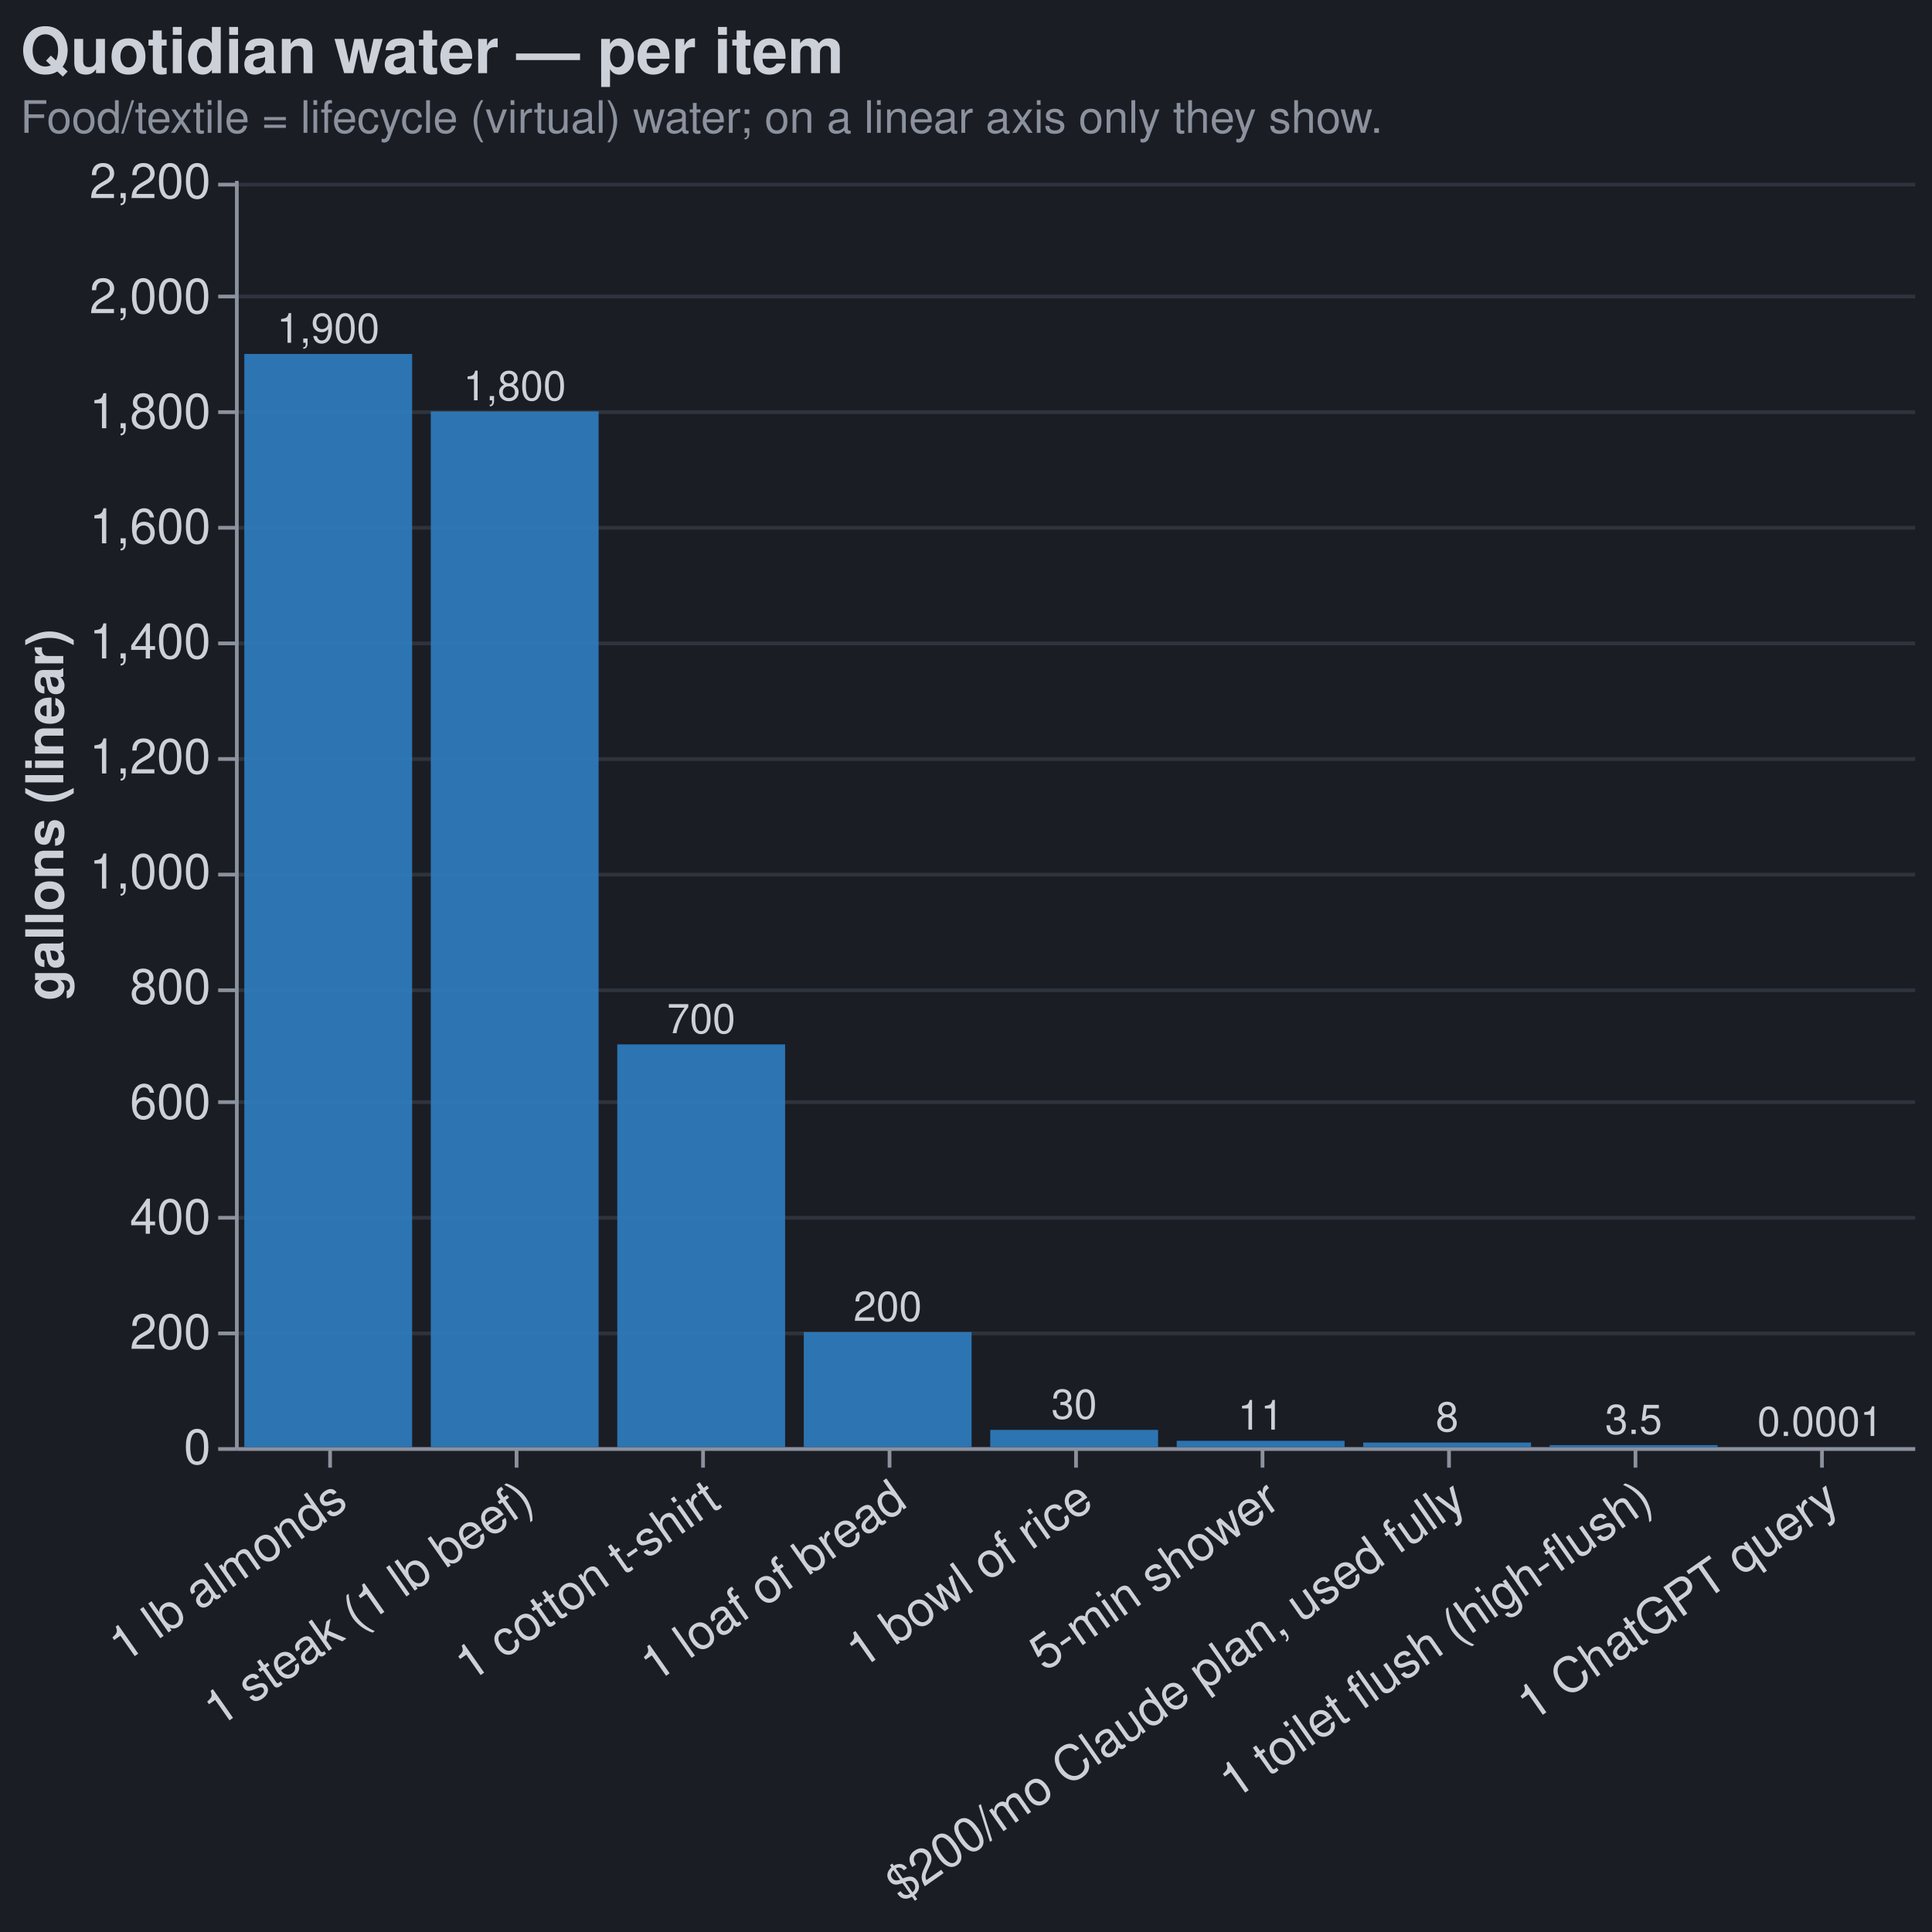
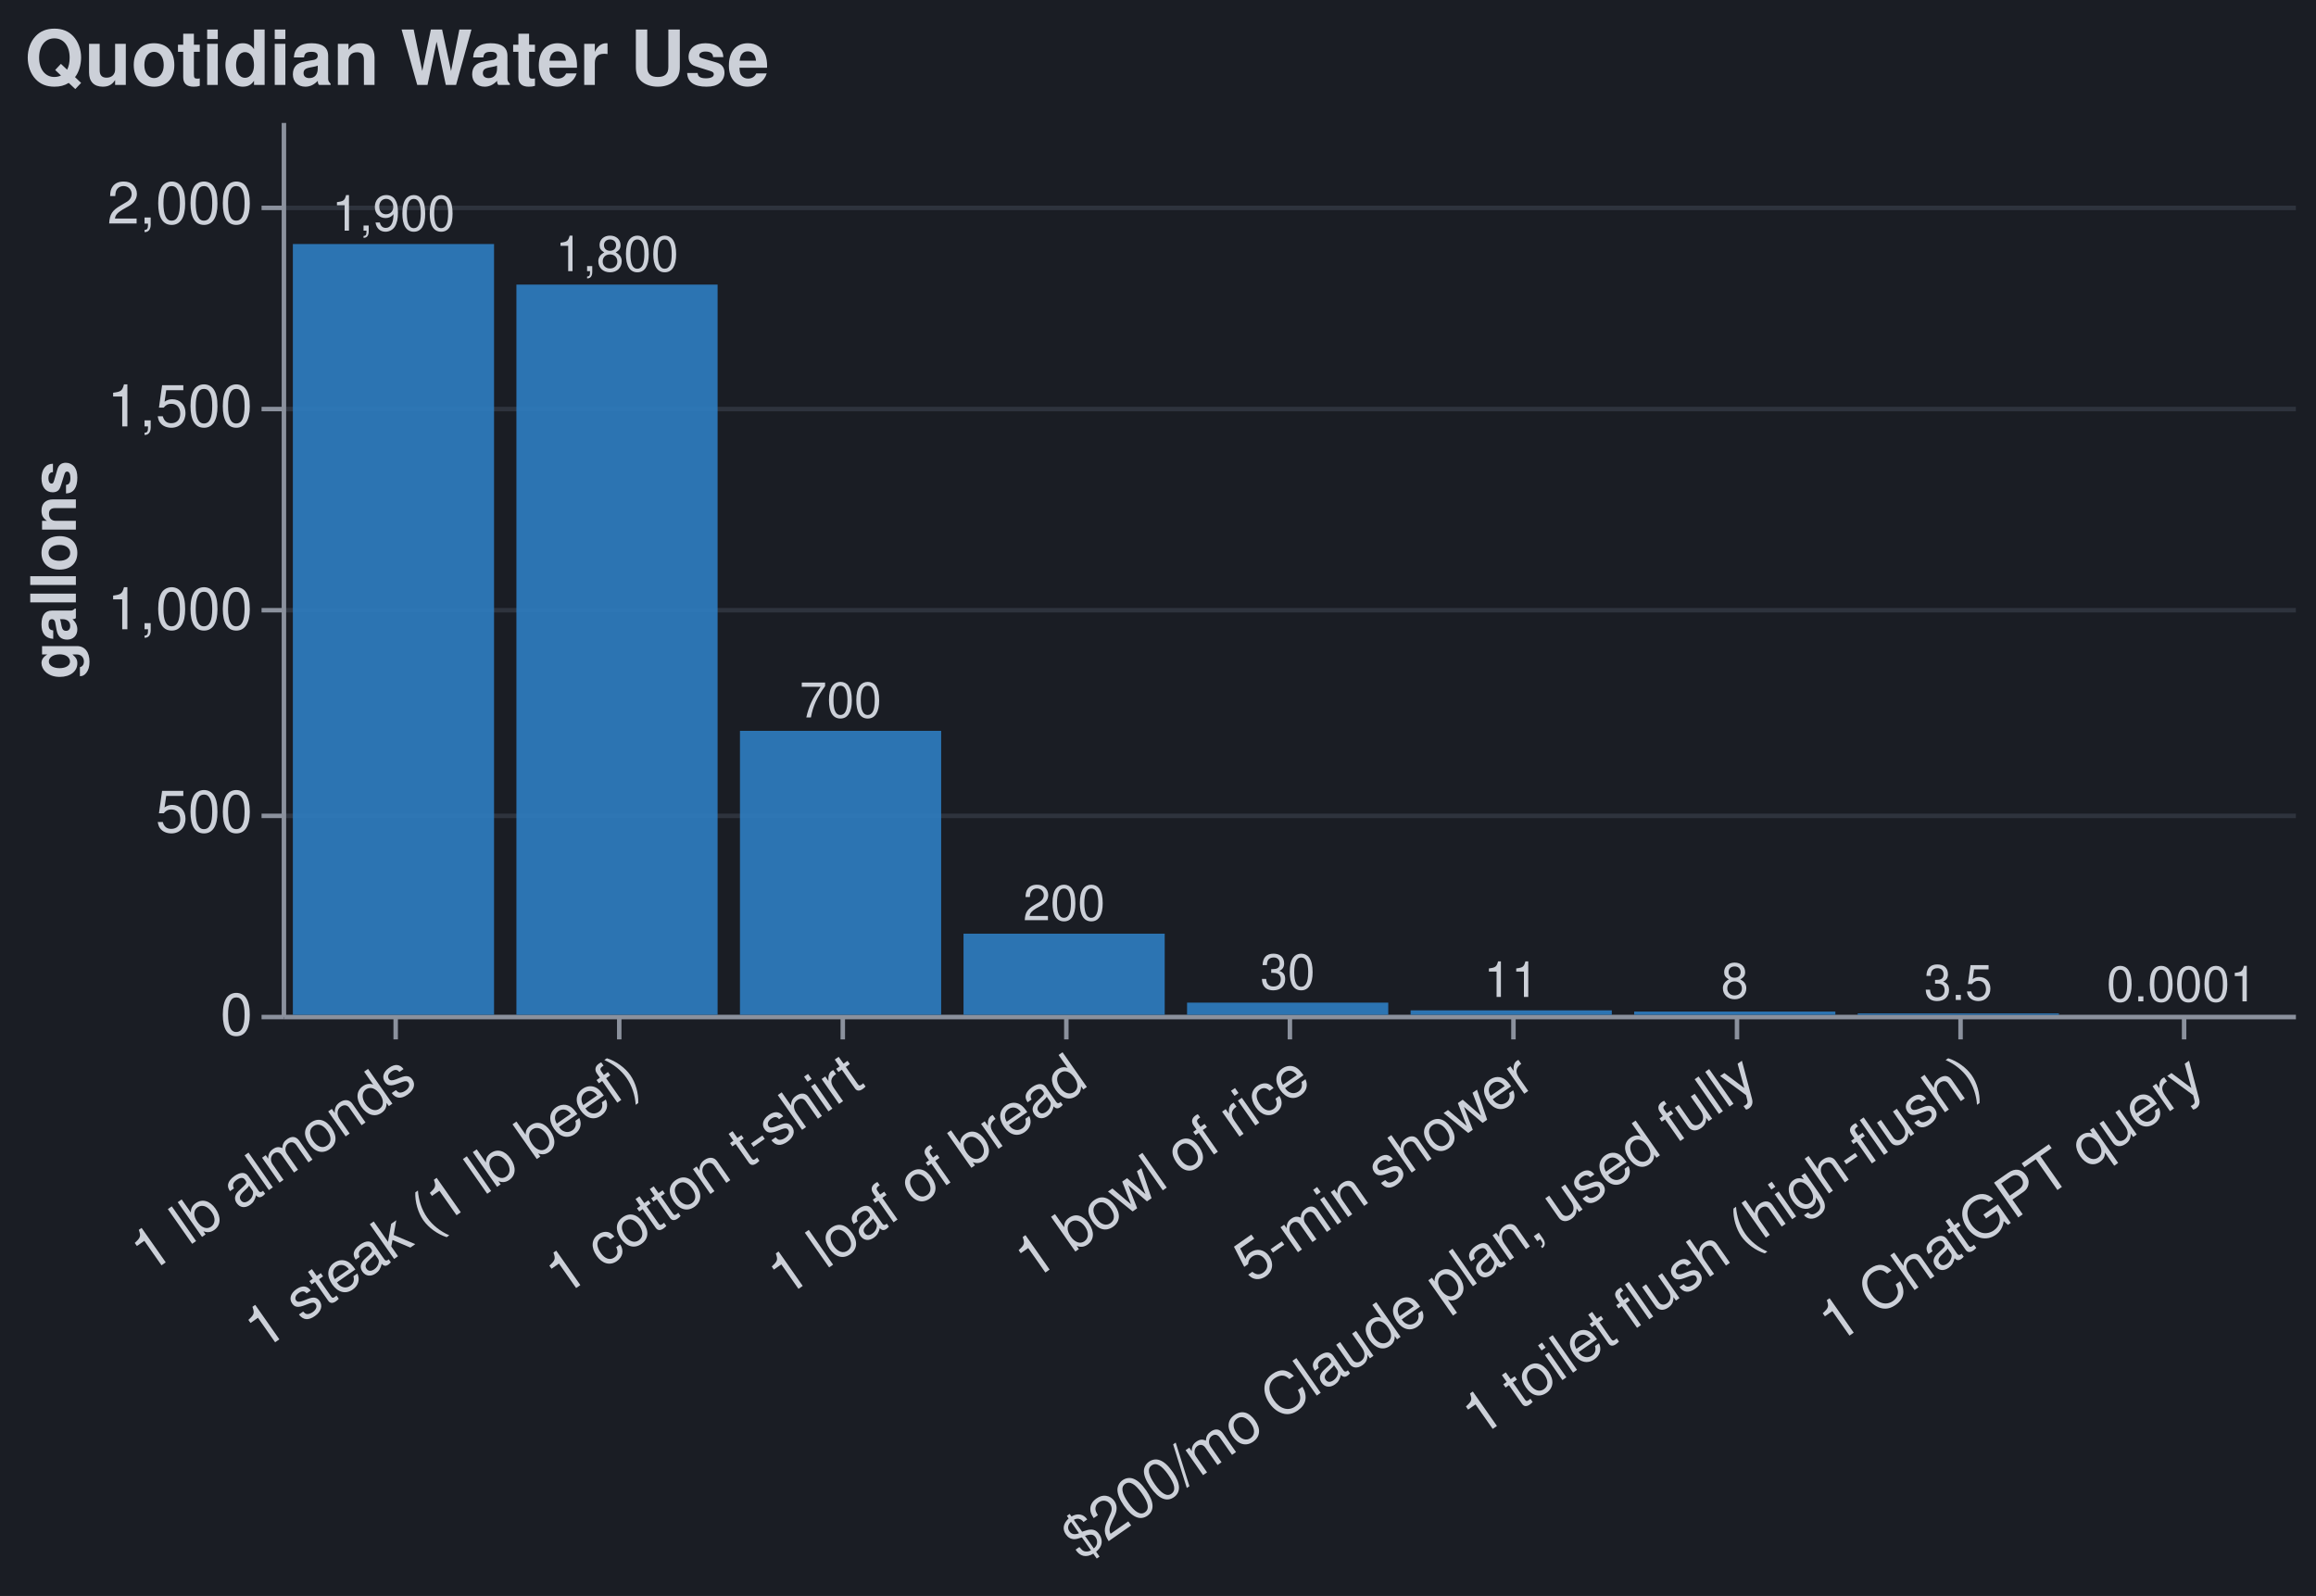
- <svg xmlns="http://www.w3.org/2000/svg" version="1.1" class="marks" width="518" height="518" viewBox="0 0 518 518">
-   <rect width="518" height="518" fill="#1a1d24" />
-   <g fill="none" stroke-miterlimit="10" transform="translate(63,48)">
+ <svg xmlns="http://www.w3.org/2000/svg" version="1.1" class="marks" width="518" height="357" viewBox="0 0 518 357">
+   <rect width="518" height="357" fill="#1a1d24" />
+   <g fill="none" stroke-miterlimit="10" transform="translate(63,27)">
    <g class="mark-group role-frame root" role="graphics-object" aria-roledescription="group mark container">
      <g transform="translate(0,0)">
-         <path class="background" aria-hidden="true" d="M0,0h450v340h-450Z" />
+         <path class="background" aria-hidden="true" d="M0,0h450v200h-450Z" />
        <g>
          <g class="mark-group role-axis" aria-hidden="true">
            <g transform="translate(0.5,0.5)">
              <path class="background" aria-hidden="true" d="M0,0h0v0h0Z" pointer-events="none" />
              <g>
                <g class="mark-rule role-axis-grid" pointer-events="none">
-                   <line transform="translate(0,340)" x2="450" y2="0" stroke="#2e333d" stroke-width="1" opacity="1" />
-                   <line transform="translate(0,309)" x2="450" y2="0" stroke="#2e333d" stroke-width="1" opacity="1" />
-                   <line transform="translate(0,278)" x2="450" y2="0" stroke="#2e333d" stroke-width="1" opacity="1" />
-                   <line transform="translate(0,247)" x2="450" y2="0" stroke="#2e333d" stroke-width="1" opacity="1" />
-                   <line transform="translate(0,217)" x2="450" y2="0" stroke="#2e333d" stroke-width="1" opacity="1" />
-                   <line transform="translate(0,186)" x2="450" y2="0" stroke="#2e333d" stroke-width="1" opacity="1" />
+                   <line transform="translate(0,200)" x2="450" y2="0" stroke="#2e333d" stroke-width="1" opacity="1" />
                  <line transform="translate(0,155)" x2="450" y2="0" stroke="#2e333d" stroke-width="1" opacity="1" />
-                   <line transform="translate(0,124)" x2="450" y2="0" stroke="#2e333d" stroke-width="1" opacity="1" />
-                   <line transform="translate(0,93)" x2="450" y2="0" stroke="#2e333d" stroke-width="1" opacity="1" />
-                   <line transform="translate(0,62)" x2="450" y2="0" stroke="#2e333d" stroke-width="1" opacity="1" />
-                   <line transform="translate(0,31)" x2="450" y2="0" stroke="#2e333d" stroke-width="1" opacity="1" />
-                   <line transform="translate(0,1)" x2="450" y2="0" stroke="#2e333d" stroke-width="1" opacity="1" />
+                   <line transform="translate(0,109)" x2="450" y2="0" stroke="#2e333d" stroke-width="1" opacity="1" />
+                   <line transform="translate(0,64)" x2="450" y2="0" stroke="#2e333d" stroke-width="1" opacity="1" />
+                   <line transform="translate(0,19)" x2="450" y2="0" stroke="#2e333d" stroke-width="1" opacity="1" />
                </g>
              </g>
              <path class="foreground" aria-hidden="true" d="" pointer-events="none" display="none" />
            </g>
          </g>
          <g class="mark-group role-axis" role="graphics-symbol" aria-roledescription="axis" aria-label="X-axis for a discrete scale with 9 values: 1 lb almonds, 1 steak (1 lb beef), 1 cotton t-shirt, 1 loaf of bread, 1 bowl of rice, ending with 1 ChatGPT query">
-             <g transform="translate(0.5,340.5)">
+             <g transform="translate(0.5,200.5)">
              <path class="background" aria-hidden="true" d="M0,0h0v0h0Z" pointer-events="none" />
              <g>
                <g class="mark-rule role-axis-tick" pointer-events="none">
                  <line transform="translate(25,0)" x2="0" y2="5" stroke="#8b919d" stroke-width="1" opacity="1" />
                  <line transform="translate(75,0)" x2="0" y2="5" stroke="#8b919d" stroke-width="1" opacity="1" />
                  <line transform="translate(125,0)" x2="0" y2="5" stroke="#8b919d" stroke-width="1" opacity="1" />
                  <line transform="translate(175,0)" x2="0" y2="5" stroke="#8b919d" stroke-width="1" opacity="1" />
                  <line transform="translate(225,0)" x2="0" y2="5" stroke="#8b919d" stroke-width="1" opacity="1" />
                  <line transform="translate(275,0)" x2="0" y2="5" stroke="#8b919d" stroke-width="1" opacity="1" />
                  <line transform="translate(325,0)" x2="0" y2="5" stroke="#8b919d" stroke-width="1" opacity="1" />
                  <line transform="translate(375,0)" x2="0" y2="5" stroke="#8b919d" stroke-width="1" opacity="1" />
                  <line transform="translate(425,0)" x2="0" y2="5" stroke="#8b919d" stroke-width="1" opacity="1" />
                </g>
                <g class="mark-text role-axis-label" pointer-events="none">
                  <text text-anchor="end" transform="translate(24.5,7) rotate(325) translate(0,10)" font-family="system-ui, -apple-system, Segoe UI, Helvetica, Arial, sans-serif" font-size="13px" fill="#ccd0d8" opacity="1">1 lb almonds</text>
                  <text text-anchor="end" transform="translate(74.5,7) rotate(325) translate(0,10)" font-family="system-ui, -apple-system, Segoe UI, Helvetica, Arial, sans-serif" font-size="13px" fill="#ccd0d8" opacity="1">1 steak (1 lb beef)</text>
                  <text text-anchor="end" transform="translate(124.5,7) rotate(325) translate(0,10)" font-family="system-ui, -apple-system, Segoe UI, Helvetica, Arial, sans-serif" font-size="13px" fill="#ccd0d8" opacity="1">1 cotton t-shirt</text>
                  <text text-anchor="end" transform="translate(174.5,7) rotate(325) translate(0,10)" font-family="system-ui, -apple-system, Segoe UI, Helvetica, Arial, sans-serif" font-size="13px" fill="#ccd0d8" opacity="1">1 loaf of bread</text>
                  <text text-anchor="end" transform="translate(224.5,7) rotate(325) translate(0,10)" font-family="system-ui, -apple-system, Segoe UI, Helvetica, Arial, sans-serif" font-size="13px" fill="#ccd0d8" opacity="1">1 bowl of rice</text>
                  <text text-anchor="end" transform="translate(274.5,7) rotate(325) translate(0,10)" font-family="system-ui, -apple-system, Segoe UI, Helvetica, Arial, sans-serif" font-size="13px" fill="#ccd0d8" opacity="1">5-min shower</text>
                  <text text-anchor="end" transform="translate(324.5,7) rotate(325) translate(0,10)" font-family="system-ui, -apple-system, Segoe UI, Helvetica, Arial, sans-serif" font-size="13px" fill="#ccd0d8" opacity="1">$200/mo Claude plan, used fully</text>
                  <text text-anchor="end" transform="translate(374.5,7) rotate(325) translate(0,10)" font-family="system-ui, -apple-system, Segoe UI, Helvetica, Arial, sans-serif" font-size="13px" fill="#ccd0d8" opacity="1">1 toilet flush (high-flush)</text>
                  <text text-anchor="end" transform="translate(424.5,7) rotate(325) translate(0,10)" font-family="system-ui, -apple-system, Segoe UI, Helvetica, Arial, sans-serif" font-size="13px" fill="#ccd0d8" opacity="1">1 ChatGPT query</text>
                </g>
                <g class="mark-rule role-axis-domain" pointer-events="none">
                  <line transform="translate(0,0)" x2="450" y2="0" stroke="#8b919d" stroke-width="1" opacity="1" />
                </g>
              </g>
              <path class="foreground" aria-hidden="true" d="" pointer-events="none" display="none" />
            </g>
          </g>
-           <g class="mark-group role-axis" role="graphics-symbol" aria-roledescription="axis" aria-label="Y-axis titled 'gallons  (linear)' for a linear scale with values from 0 to 2,204">
+           <g class="mark-group role-axis" role="graphics-symbol" aria-roledescription="axis" aria-label="Y-axis titled 'gallons' for a linear scale with values from 0 to 2,204">
            <g transform="translate(0.5,0.5)">
              <path class="background" aria-hidden="true" d="M0,0h0v0h0Z" pointer-events="none" />
              <g>
                <g class="mark-rule role-axis-tick" pointer-events="none">
-                   <line transform="translate(0,340)" x2="-5" y2="0" stroke="#8b919d" stroke-width="1" opacity="1" />
-                   <line transform="translate(0,309)" x2="-5" y2="0" stroke="#8b919d" stroke-width="1" opacity="1" />
-                   <line transform="translate(0,278)" x2="-5" y2="0" stroke="#8b919d" stroke-width="1" opacity="1" />
-                   <line transform="translate(0,247)" x2="-5" y2="0" stroke="#8b919d" stroke-width="1" opacity="1" />
-                   <line transform="translate(0,217)" x2="-5" y2="0" stroke="#8b919d" stroke-width="1" opacity="1" />
-                   <line transform="translate(0,186)" x2="-5" y2="0" stroke="#8b919d" stroke-width="1" opacity="1" />
+                   <line transform="translate(0,200)" x2="-5" y2="0" stroke="#8b919d" stroke-width="1" opacity="1" />
                  <line transform="translate(0,155)" x2="-5" y2="0" stroke="#8b919d" stroke-width="1" opacity="1" />
-                   <line transform="translate(0,124)" x2="-5" y2="0" stroke="#8b919d" stroke-width="1" opacity="1" />
-                   <line transform="translate(0,93)" x2="-5" y2="0" stroke="#8b919d" stroke-width="1" opacity="1" />
-                   <line transform="translate(0,62)" x2="-5" y2="0" stroke="#8b919d" stroke-width="1" opacity="1" />
-                   <line transform="translate(0,31)" x2="-5" y2="0" stroke="#8b919d" stroke-width="1" opacity="1" />
-                   <line transform="translate(0,1)" x2="-5" y2="0" stroke="#8b919d" stroke-width="1" opacity="1" />
+                   <line transform="translate(0,109)" x2="-5" y2="0" stroke="#8b919d" stroke-width="1" opacity="1" />
+                   <line transform="translate(0,64)" x2="-5" y2="0" stroke="#8b919d" stroke-width="1" opacity="1" />
+                   <line transform="translate(0,19)" x2="-5" y2="0" stroke="#8b919d" stroke-width="1" opacity="1" />
                </g>
                <g class="mark-text role-axis-label" pointer-events="none">
-                   <text text-anchor="end" transform="translate(-7,344)" font-family="system-ui, -apple-system, Segoe UI, Helvetica, Arial, sans-serif" font-size="13px" fill="#ccd0d8" opacity="1">0</text>
-                   <text text-anchor="end" transform="translate(-7,313.147)" font-family="system-ui, -apple-system, Segoe UI, Helvetica, Arial, sans-serif" font-size="13px" fill="#ccd0d8" opacity="1">200</text>
-                   <text text-anchor="end" transform="translate(-7,282.294)" font-family="system-ui, -apple-system, Segoe UI, Helvetica, Arial, sans-serif" font-size="13px" fill="#ccd0d8" opacity="1">400</text>
-                   <text text-anchor="end" transform="translate(-7,251.441)" font-family="system-ui, -apple-system, Segoe UI, Helvetica, Arial, sans-serif" font-size="13px" fill="#ccd0d8" opacity="1">600</text>
-                   <text text-anchor="end" transform="translate(-7,220.588)" font-family="system-ui, -apple-system, Segoe UI, Helvetica, Arial, sans-serif" font-size="13px" fill="#ccd0d8" opacity="1">800</text>
-                   <text text-anchor="end" transform="translate(-7,189.735)" font-family="system-ui, -apple-system, Segoe UI, Helvetica, Arial, sans-serif" font-size="13px" fill="#ccd0d8" opacity="1">1,000</text>
-                   <text text-anchor="end" transform="translate(-7,158.882)" font-family="system-ui, -apple-system, Segoe UI, Helvetica, Arial, sans-serif" font-size="13px" fill="#ccd0d8" opacity="1">1,200</text>
-                   <text text-anchor="end" transform="translate(-7,128.029)" font-family="system-ui, -apple-system, Segoe UI, Helvetica, Arial, sans-serif" font-size="13px" fill="#ccd0d8" opacity="1">1,400</text>
-                   <text text-anchor="end" transform="translate(-7,97.17604)" font-family="system-ui, -apple-system, Segoe UI, Helvetica, Arial, sans-serif" font-size="13px" fill="#ccd0d8" opacity="1">1,600</text>
-                   <text text-anchor="end" transform="translate(-7,66.32305)" font-family="system-ui, -apple-system, Segoe UI, Helvetica, Arial, sans-serif" font-size="13px" fill="#ccd0d8" opacity="1">1,800</text>
-                   <text text-anchor="end" transform="translate(-7,35.47005)" font-family="system-ui, -apple-system, Segoe UI, Helvetica, Arial, sans-serif" font-size="13px" fill="#ccd0d8" opacity="1">2,000</text>
-                   <text text-anchor="end" transform="translate(-7,4.61706)" font-family="system-ui, -apple-system, Segoe UI, Helvetica, Arial, sans-serif" font-size="13px" fill="#ccd0d8" opacity="1">2,200</text>
+                   <text text-anchor="end" transform="translate(-7,204)" font-family="system-ui, -apple-system, Segoe UI, Helvetica, Arial, sans-serif" font-size="13px" fill="#ccd0d8" opacity="1">0</text>
+                   <text text-anchor="end" transform="translate(-7,158.6279)" font-family="system-ui, -apple-system, Segoe UI, Helvetica, Arial, sans-serif" font-size="13px" fill="#ccd0d8" opacity="1">500</text>
+                   <text text-anchor="end" transform="translate(-7,113.2559)" font-family="system-ui, -apple-system, Segoe UI, Helvetica, Arial, sans-serif" font-size="13px" fill="#ccd0d8" opacity="1">1,000</text>
+                   <text text-anchor="end" transform="translate(-7,67.88385)" font-family="system-ui, -apple-system, Segoe UI, Helvetica, Arial, sans-serif" font-size="13px" fill="#ccd0d8" opacity="1">1,500</text>
+                   <text text-anchor="end" transform="translate(-7,22.5118)" font-family="system-ui, -apple-system, Segoe UI, Helvetica, Arial, sans-serif" font-size="13px" fill="#ccd0d8" opacity="1">2,000</text>
                </g>
                <g class="mark-rule role-axis-domain" pointer-events="none">
-                   <line transform="translate(0,340)" x2="0" y2="-340" stroke="#8b919d" stroke-width="1" opacity="1" />
+                   <line transform="translate(0,200)" x2="0" y2="-200" stroke="#8b919d" stroke-width="1" opacity="1" />
                </g>
                <g class="mark-text role-axis-title" pointer-events="none">
-                   <text text-anchor="middle" transform="translate(-43.53174,170) rotate(-90) translate(0,-3)" font-family="system-ui, -apple-system, Segoe UI, Helvetica, Arial, sans-serif" font-size="14px" font-weight="bold" fill="#ccd0d8" opacity="1">gallons  (linear)</text>
+                   <text text-anchor="middle" transform="translate(-43.53174,100) rotate(-90) translate(0,-3)" font-family="system-ui, -apple-system, Segoe UI, Helvetica, Arial, sans-serif" font-size="14px" font-weight="bold" fill="#ccd0d8" opacity="1">gallons</text>
                </g>
              </g>
              <path class="foreground" aria-hidden="true" d="" pointer-events="none" display="none" />
            </g>
          </g>
          <g class="mark-rect role-mark layer_0_marks" role="graphics-object" aria-roledescription="rect mark container">
-             <path aria-label="item: 1 ChatGPT query; gallons  (linear): 0.0001" role="graphics-symbol" aria-roledescription="bar" d="M402.5,340h45v0h-45Z" fill="#2e7dc1" opacity="0.9" />
-             <path aria-label="item: 1 toilet flush (high-flush); gallons  (linear): 3.5" role="graphics-symbol" aria-roledescription="bar" d="M352.5,339.46h45v0.54h-45Z" fill="#2e7dc1" opacity="0.9" />
-             <path aria-label="item: $200/mo Claude plan, used fully; gallons  (linear): 8" role="graphics-symbol" aria-roledescription="bar" d="M302.5,338.766h45v1.234h-45Z" fill="#2e7dc1" opacity="0.9" />
-             <path aria-label="item: 5-min shower; gallons  (linear): 11" role="graphics-symbol" aria-roledescription="bar" d="M252.5,338.303h45v1.697h-45Z" fill="#2e7dc1" opacity="0.9" />
-             <path aria-label="item: 1 bowl of rice; gallons  (linear): 30" role="graphics-symbol" aria-roledescription="bar" d="M202.5,335.372h45v4.628h-45Z" fill="#2e7dc1" opacity="0.9" />
-             <path aria-label="item: 1 loaf of bread; gallons  (linear): 200" role="graphics-symbol" aria-roledescription="bar" d="M152.5,309.147h45v30.853h-45Z" fill="#2e7dc1" opacity="0.9" />
-             <path aria-label="item: 1 cotton t-shirt; gallons  (linear): 700" role="graphics-symbol" aria-roledescription="bar" d="M102.5,232.015h45v107.985h-45Z" fill="#2e7dc1" opacity="0.9" />
-             <path aria-label="item: 1 steak (1 lb beef); gallons  (linear): 1800" role="graphics-symbol" aria-roledescription="bar" d="M52.5,62.323h45v277.677h-45Z" fill="#2e7dc1" opacity="0.9" />
-             <path aria-label="item: 1 lb almonds; gallons  (linear): 1900" role="graphics-symbol" aria-roledescription="bar" d="M2.5,46.897h45v293.103h-45Z" fill="#2e7dc1" opacity="0.9" />
+             <path aria-label="item: 1 ChatGPT query; gallons: 0.0001" role="graphics-symbol" aria-roledescription="bar" d="M402.5,200h45v0h-45Z" fill="#2e7dc1" opacity="0.9" />
+             <path aria-label="item: 1 toilet flush (high-flush); gallons: 3.5" role="graphics-symbol" aria-roledescription="bar" d="M352.5,199.682h45v0.318h-45Z" fill="#2e7dc1" opacity="0.9" />
+             <path aria-label="item: $200/mo Claude plan, used fully; gallons: 8" role="graphics-symbol" aria-roledescription="bar" d="M302.5,199.274h45v0.726h-45Z" fill="#2e7dc1" opacity="0.9" />
+             <path aria-label="item: 5-min shower; gallons: 11" role="graphics-symbol" aria-roledescription="bar" d="M252.5,199.002h45v0.998h-45Z" fill="#2e7dc1" opacity="0.9" />
+             <path aria-label="item: 1 bowl of rice; gallons: 30" role="graphics-symbol" aria-roledescription="bar" d="M202.5,197.278h45v2.722h-45Z" fill="#2e7dc1" opacity="0.9" />
+             <path aria-label="item: 1 loaf of bread; gallons: 200" role="graphics-symbol" aria-roledescription="bar" d="M152.5,181.851h45v18.149h-45Z" fill="#2e7dc1" opacity="0.9" />
+             <path aria-label="item: 1 cotton t-shirt; gallons: 700" role="graphics-symbol" aria-roledescription="bar" d="M102.5,136.479h45v63.521h-45Z" fill="#2e7dc1" opacity="0.9" />
+             <path aria-label="item: 1 steak (1 lb beef); gallons: 1800" role="graphics-symbol" aria-roledescription="bar" d="M52.5,36.661h45v163.339h-45Z" fill="#2e7dc1" opacity="0.9" />
+             <path aria-label="item: 1 lb almonds; gallons: 1900" role="graphics-symbol" aria-roledescription="bar" d="M2.5,27.586h45v172.414h-45Z" fill="#2e7dc1" opacity="0.9" />
          </g>
          <g class="mark-rule role-mark layer_1_marks" role="graphics-symbol" aria-roledescription="rule mark container" />
          <g class="mark-text role-mark layer_2_marks" role="graphics-object" aria-roledescription="text mark container">
-             <text aria-label="item: 1 ChatGPT query; top: 0.0001; label: 0.0001" role="graphics-symbol" aria-roledescription="text mark" text-anchor="middle" transform="translate(425,337)" font-family="system-ui, -apple-system, Segoe UI, Helvetica, Arial, sans-serif" font-size="11px" fill="#ccd0d8">0.0001</text>
-             <text aria-label="item: 1 toilet flush (high-flush); top: 3.5; label: 3.5" role="graphics-symbol" aria-roledescription="text mark" text-anchor="middle" transform="translate(375,336.4601)" font-family="system-ui, -apple-system, Segoe UI, Helvetica, Arial, sans-serif" font-size="11px" fill="#ccd0d8">3.5</text>
-             <text aria-label="item: $200/mo Claude plan, used fully; top: 8; label: 8" role="graphics-symbol" aria-roledescription="text mark" text-anchor="middle" transform="translate(325,335.7659)" font-family="system-ui, -apple-system, Segoe UI, Helvetica, Arial, sans-serif" font-size="11px" fill="#ccd0d8">8</text>
-             <text aria-label="item: 5-min shower; top: 11; label: 11" role="graphics-symbol" aria-roledescription="text mark" text-anchor="middle" transform="translate(275,335.3031)" font-family="system-ui, -apple-system, Segoe UI, Helvetica, Arial, sans-serif" font-size="11px" fill="#ccd0d8">11</text>
-             <text aria-label="item: 1 bowl of rice; top: 30; label: 30" role="graphics-symbol" aria-roledescription="text mark" text-anchor="middle" transform="translate(225,332.3721)" font-family="system-ui, -apple-system, Segoe UI, Helvetica, Arial, sans-serif" font-size="11px" fill="#ccd0d8">30</text>
-             <text aria-label="item: 1 loaf of bread; top: 200; label: 200" role="graphics-symbol" aria-roledescription="text mark" text-anchor="middle" transform="translate(175,306.147)" font-family="system-ui, -apple-system, Segoe UI, Helvetica, Arial, sans-serif" font-size="11px" fill="#ccd0d8">200</text>
-             <text aria-label="item: 1 cotton t-shirt; top: 700; label: 700" role="graphics-symbol" aria-roledescription="text mark" text-anchor="middle" transform="translate(125,229.0145)" font-family="system-ui, -apple-system, Segoe UI, Helvetica, Arial, sans-serif" font-size="11px" fill="#ccd0d8">700</text>
-             <text aria-label="item: 1 steak (1 lb beef); top: 1800; label: 1,800" role="graphics-symbol" aria-roledescription="text mark" text-anchor="middle" transform="translate(75,59.32305)" font-family="system-ui, -apple-system, Segoe UI, Helvetica, Arial, sans-serif" font-size="11px" fill="#ccd0d8">1,800</text>
-             <text aria-label="item: 1 lb almonds; top: 1900; label: 1,900" role="graphics-symbol" aria-roledescription="text mark" text-anchor="middle" transform="translate(25,43.89655)" font-family="system-ui, -apple-system, Segoe UI, Helvetica, Arial, sans-serif" font-size="11px" fill="#ccd0d8">1,900</text>
+             <text aria-label="item: 1 ChatGPT query; top: 0.0001; label: 0.0001" role="graphics-symbol" aria-roledescription="text mark" text-anchor="middle" transform="translate(425,197)" font-family="system-ui, -apple-system, Segoe UI, Helvetica, Arial, sans-serif" font-size="11px" fill="#ccd0d8">0.0001</text>
+             <text aria-label="item: 1 toilet flush (high-flush); top: 3.5; label: 3.5" role="graphics-symbol" aria-roledescription="text mark" text-anchor="middle" transform="translate(375,196.6824)" font-family="system-ui, -apple-system, Segoe UI, Helvetica, Arial, sans-serif" font-size="11px" fill="#ccd0d8">3.5</text>
+             <text aria-label="item: $200/mo Claude plan, used fully; top: 8; label: 8" role="graphics-symbol" aria-roledescription="text mark" text-anchor="middle" transform="translate(325,196.274)" font-family="system-ui, -apple-system, Segoe UI, Helvetica, Arial, sans-serif" font-size="11px" fill="#ccd0d8">8</text>
+             <text aria-label="item: 5-min shower; top: 11; label: 11" role="graphics-symbol" aria-roledescription="text mark" text-anchor="middle" transform="translate(275,196.0018)" font-family="system-ui, -apple-system, Segoe UI, Helvetica, Arial, sans-serif" font-size="11px" fill="#ccd0d8">11</text>
+             <text aria-label="item: 1 bowl of rice; top: 30; label: 30" role="graphics-symbol" aria-roledescription="text mark" text-anchor="middle" transform="translate(225,194.2777)" font-family="system-ui, -apple-system, Segoe UI, Helvetica, Arial, sans-serif" font-size="11px" fill="#ccd0d8">30</text>
+             <text aria-label="item: 1 loaf of bread; top: 200; label: 200" role="graphics-symbol" aria-roledescription="text mark" text-anchor="middle" transform="translate(175,178.8512)" font-family="system-ui, -apple-system, Segoe UI, Helvetica, Arial, sans-serif" font-size="11px" fill="#ccd0d8">200</text>
+             <text aria-label="item: 1 cotton t-shirt; top: 700; label: 700" role="graphics-symbol" aria-roledescription="text mark" text-anchor="middle" transform="translate(125,133.4791)" font-family="system-ui, -apple-system, Segoe UI, Helvetica, Arial, sans-serif" font-size="11px" fill="#ccd0d8">700</text>
+             <text aria-label="item: 1 steak (1 lb beef); top: 1800; label: 1,800" role="graphics-symbol" aria-roledescription="text mark" text-anchor="middle" transform="translate(75,33.66062)" font-family="system-ui, -apple-system, Segoe UI, Helvetica, Arial, sans-serif" font-size="11px" fill="#ccd0d8">1,800</text>
+             <text aria-label="item: 1 lb almonds; top: 1900; label: 1,900" role="graphics-symbol" aria-roledescription="text mark" text-anchor="middle" transform="translate(25,24.58621)" font-family="system-ui, -apple-system, Segoe UI, Helvetica, Arial, sans-serif" font-size="11px" fill="#ccd0d8">1,900</text>
          </g>
          <g class="mark-group role-title">
-             <g transform="translate(-57.53174,-41.38294)">
+             <g transform="translate(-57.53174,-21)">
              <path class="background" aria-hidden="true" d="M0,0h0v0h0Z" pointer-events="none" />
              <g>
-                 <g class="mark-text role-title-text" role="graphics-symbol" aria-roledescription="title" aria-label="Title text 'Quotidian water — per item'" pointer-events="none">
-                   <text text-anchor="start" transform="translate(0,13)" font-family="system-ui, -apple-system, Segoe UI, Helvetica, Arial, sans-serif" font-size="17px" font-weight="bold" fill="#ccd0d8" opacity="1">Quotidian water — per item</text>
-                 </g>
-                 <g class="mark-text role-title-subtitle" role="graphics-symbol" aria-roledescription="subtitle" aria-label="Subtitle text 'Food/textile = lifecycle (virtual) water; on a linear axis only they show.'" pointer-events="none">
-                   <text text-anchor="start" transform="translate(0,29)" font-family="system-ui, -apple-system, Segoe UI, Helvetica, Arial, sans-serif" font-size="12px" fill="#8b919d" opacity="1">Food/textile = lifecycle (virtual) water; on a linear axis only they show.</text>
+                 <g class="mark-text role-title-text" role="graphics-symbol" aria-roledescription="title" aria-label="Title text 'Quotidian Water Use'" pointer-events="none">
+                   <text text-anchor="start" transform="translate(0,13)" font-family="system-ui, -apple-system, Segoe UI, Helvetica, Arial, sans-serif" font-size="17px" font-weight="bold" fill="#ccd0d8" opacity="1">Quotidian Water Use</text>
                </g>
              </g>
              <path class="foreground" aria-hidden="true" d="" pointer-events="none" display="none" />
            </g>
          </g>
        </g>
        <path class="foreground" aria-hidden="true" d="" display="none" />
      </g>
    </g>
  </g>
</svg>
